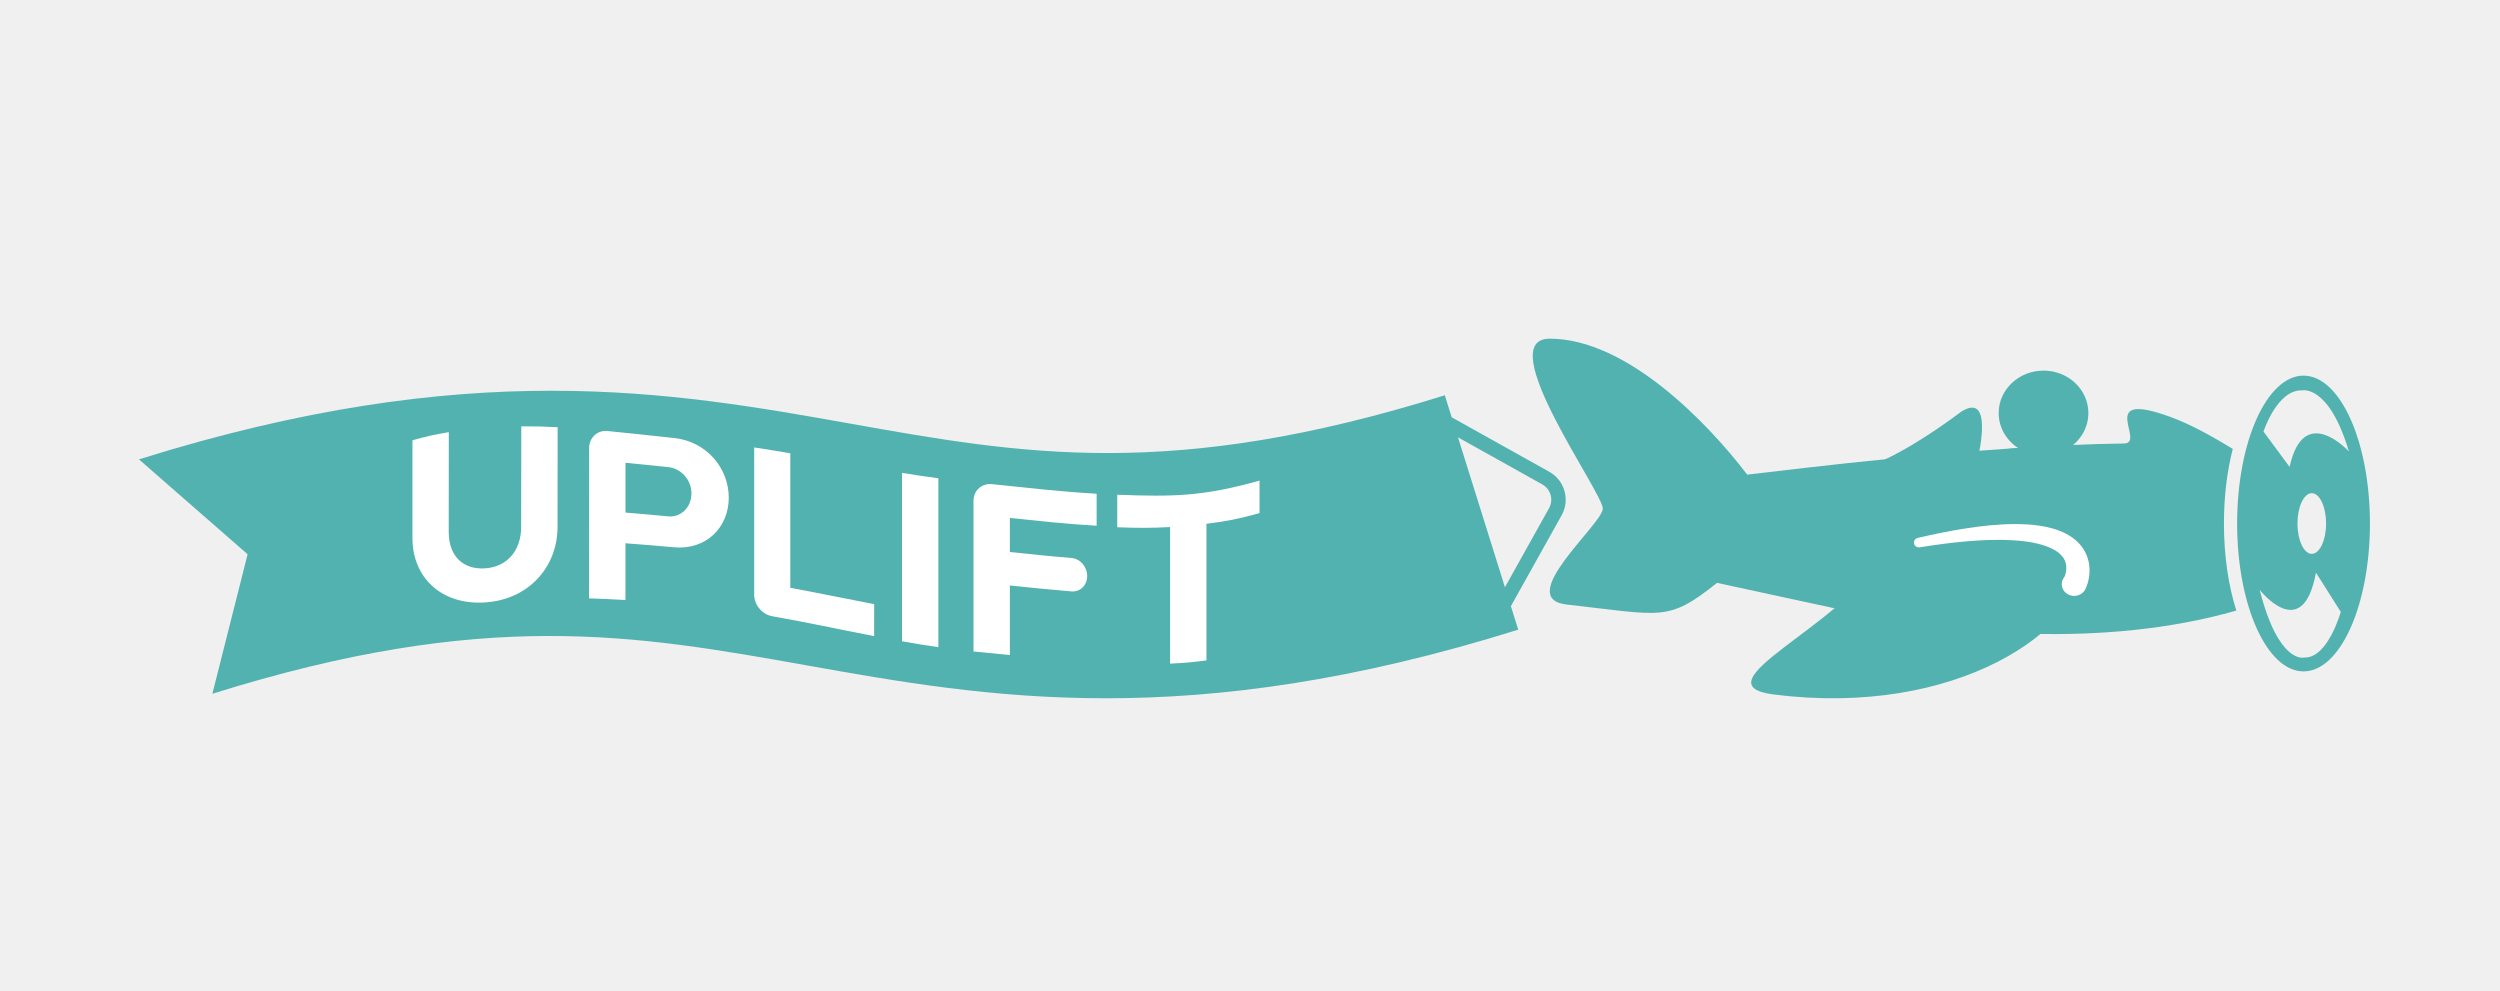
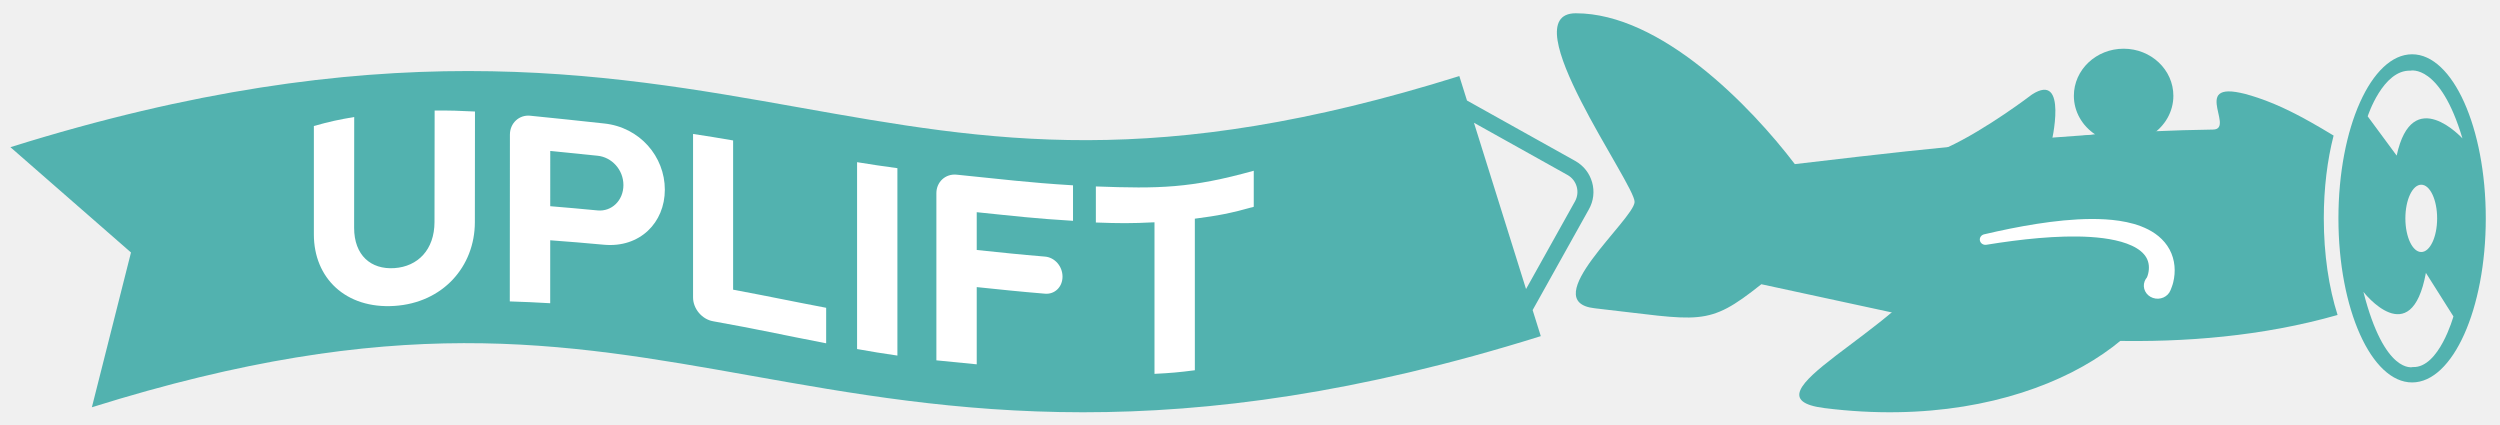
- <svg xmlns="http://www.w3.org/2000/svg" version="1.1" id="Layer_1" x="0px" y="0px" width="443.816px" height="175.787px" viewBox="0 0 443.816 175.787" enable-background="new 0 0 443.816 175.787" xml:space="preserve">
+ <svg xmlns="http://www.w3.org/2000/svg" version="1.1" id="Layer_1" x="0px" y="0px" width="400px" height="68px" viewBox="0 0 400 68" enable-background="new 0 0 400 68" xml:space="preserve">
  <g>
-     <path fill="#52B2AF" d="M408.936,66.685c-6.509,0-11.788,11.754-11.788,26.253c0,14.499,5.278,26.252,11.788,26.252   c6.511,0,11.789-11.753,11.789-26.252C420.725,78.438,415.447,66.685,408.936,66.685z M409.057,116.729   c0,0-4.52,1.283-7.909-12.024c0,0,7.624,9.78,9.996-3.046l4.405,6.968C415.549,108.627,413.257,116.902,409.057,116.729z    M407.86,92.938c0-2.975,1.138-5.385,2.541-5.385c1.403,0,2.54,2.411,2.54,5.385c0,2.974-1.137,5.385-2.54,5.385   C408.998,98.322,407.86,95.911,407.86,92.938z M406.468,82.897l-4.638-6.284c0,0,2.413-7.462,6.835-7.307   c0,0,4.759-1.157,8.327,10.844C416.992,80.149,408.965,71.33,406.468,82.897z" />
-     <path fill="#52B2AF" d="M396.376,79.692c-5.411-3.296-8.829-4.938-12.104-6.042c-11.893-4.013-3.32,5.032-7.195,5.081   c-25.282,0.316-59.037,4.645-66.904,5.526c-7.056-9.261-21.425-24.133-35.045-24.133c-10.453,0,9.541,27.417,9.408,30.201   c-0.127,2.788-15.826,15.942-6.391,16.998c17.062,1.909,17.922,3.126,26.671-3.846l25.883,5.594   c16.022,3.243,42.301,6.175,66.313-0.675c-1.396-4.385-2.204-9.688-2.204-15.457C394.807,88.107,395.373,83.604,396.376,79.692z" />
+     <path fill="#52B2AF" d="M385.936,8.685c-6.509,0-11.788,11.754-11.788,26.253c0,14.499,5.278,26.252,11.788,26.252   c6.511,0,11.789-11.753,11.789-26.252C397.725,20.438,392.447,8.685,385.936,8.685z M386.057,58.729c0,0-4.52,1.283-7.909-12.024   c0,0,7.624,9.78,9.996-3.046l4.405,6.968C392.549,50.627,390.257,58.902,386.057,58.729z M384.86,34.938   c0-2.975,1.138-5.385,2.541-5.385c1.403,0,2.54,2.411,2.54,5.385c0,2.974-1.137,5.385-2.54,5.385   C385.998,40.322,384.86,37.911,384.86,34.938z M383.468,24.897l-4.638-6.284c0,0,2.413-7.462,6.835-7.307   c0,0,4.759-1.157,8.327,10.844C393.992,22.149,385.965,13.33,383.468,24.897z" />
+     <path fill="#52B2AF" d="M373.376,21.692c-5.411-3.296-8.829-4.938-12.104-6.042c-11.893-4.013-3.32,5.032-7.195,5.081   c-25.282,0.316-59.037,4.645-66.904,5.526c-7.056-9.261-21.425-24.133-35.045-24.133c-10.453,0,9.541,27.417,9.408,30.201   c-0.127,2.788-15.826,15.942-6.391,16.998c17.062,1.909,17.922,3.126,26.671-3.846l25.883,5.594   c16.022,3.243,42.301,6.175,66.313-0.675c-1.396-4.385-2.204-9.688-2.204-15.457C371.807,30.107,372.373,25.604,373.376,21.692z" />
  </g>
-   <path fill="#52B2AF" d="M333.25,99.417c-5.5,11.241-32.425,22.102-18.33,23.878c32.446,4.089,54.596-11.419,55.411-23.834  c0.042-0.644-0.027-1.352-0.186-2.108L333.25,99.417z" />
-   <path fill="#52B2AF" d="M277.736,87.162c-0.413-1.458-1.37-2.668-2.693-3.408l-17.327-9.673l-1.225-3.911  c-48.501,15.191-74.95,10.482-105.574,5.03c-31.673-5.639-67.573-12.03-126.251,6.349l19.292,16.85L37.7,123.162  c48.501-15.191,74.95-10.483,105.574-5.031c31.674,5.639,67.573,12.03,126.252-6.349l-1.305-4.167l9.009-16.14  C277.97,90.153,278.15,88.621,277.736,87.162z M274.993,90.226l-7.827,14.022l-8.334-26.609l14.962,8.354  c0.726,0.405,1.25,1.069,1.477,1.869C275.497,88.66,275.398,89.5,274.993,90.226z" />
+   <path fill="#52B2AF" d="M310.25,41.417c-5.5,11.241-32.425,22.102-18.33,23.878c32.446,4.089,54.596-11.419,55.411-23.834  c0.042-0.644-0.027-1.352-0.186-2.108L310.25,41.417z" />
+   <path fill="#52B2AF" d="M254.736,29.162c-0.413-1.458-1.37-2.668-2.693-3.408l-17.327-9.673l-1.225-3.911  c-48.501,15.191-74.95,10.482-105.574,5.03C96.244,11.562,60.345,5.17,1.666,23.549l19.292,16.85L14.7,65.162  c48.501-15.191,74.95-10.483,105.574-5.031c31.674,5.639,67.573,12.03,126.252-6.349l-1.305-4.167l9.009-16.14  C254.97,32.153,255.15,30.621,254.736,29.162z M251.993,32.226l-7.827,14.022l-8.334-26.609l14.962,8.354  c0.726,0.405,1.25,1.069,1.477,1.869C252.497,30.66,252.398,31.5,251.993,32.226z" />
  <g>
    <g>
-       <path fill="#FFFFFF" d="M86.094,106.949c-7.783,0.494-12.875-4.461-12.875-11.429c0-7.04,0-10.667,0-17.362    c2.582-0.72,3.873-1,6.455-1.436c-0.005,6.846-0.008,10.538-0.014,17.714c-0.003,4.428,2.698,6.713,6.44,6.463    c3.741-0.25,6.416-2.932,6.42-7.383c0.008-7.215,0.012-10.917,0.021-17.831c2.582-0.012,3.873,0.028,6.455,0.158    c-0.007,6.874-0.011,10.543-0.018,17.703C98.972,100.633,93.876,106.455,86.094,106.949z" />
-       <path fill="#FFFFFF" d="M119.649,97.158c-3.444-0.31-5.168-0.462-8.614-0.713c-0.001,4.083-0.001,6.12-0.003,10.072    c-2.586-0.148-3.879-0.208-6.465-0.291c0.007-10.39,0.011-16.159,0.019-26.688c0.001-1.826,1.466-3.194,3.23-3.024    c4.733,0.455,7.101,0.751,11.834,1.241c5.724,0.591,9.724,5.305,9.724,10.591S125.375,97.673,119.649,97.158z M118.617,82.918    c-3.03-0.308-4.546-0.471-7.576-0.763c-0.001,3.5-0.001,5.284-0.003,8.838c3.032,0.249,4.547,0.391,7.578,0.675    c2.238,0.21,4.131-1.575,4.131-4.058S120.855,83.145,118.617,82.918z" />
-       <path fill="#FFFFFF" d="M137.074,109.396c-1.764-0.315-3.185-2.008-3.185-3.802c0-10.341,0-16.012,0-26.161    c2.564,0.387,3.846,0.6,6.41,1.039c0,9.226,0,14.366,0,23.877c5.954,1.113,8.933,1.766,14.887,2.898    c0,2.307-0.001,3.449-0.001,5.681C147.941,111.532,144.319,110.689,137.074,109.396z" />
-       <path fill="#FFFFFF" d="M160.132,113.846c0-9.966,0.002-19.932,0-29.898c2.581,0.416,3.871,0.613,6.452,0.96    c0.001,9.995,0,19.989,0.001,29.983C164.003,114.519,162.713,114.303,160.132,113.846z" />
-       <path fill="#FFFFFF" d="M179.276,91.952c0,2.388,0,3.605,0,6.047c4.372,0.448,6.559,0.695,10.931,1.057    c1.549,0.128,2.796,1.546,2.796,3.204c0,1.657-1.247,2.859-2.795,2.731c-4.372-0.362-6.559-0.607-10.931-1.055    c0,5.058,0,7.601,0,12.355c-2.582-0.264-3.875-0.382-6.456-0.637c0-10.219,0-16.289,0-26.743c0-1.813,1.465-3.139,3.229-2.965    c7.453,0.737,11.179,1.253,18.632,1.706c0,2.22,0,3.363,0,5.68C188.52,92.958,185.439,92.583,179.276,91.952z" />
-       <path fill="#FFFFFF" d="M214.174,92.99c0,9.611,0.002,15,0.002,24.25c-2.582,0.338-3.875,0.446-6.457,0.576    c0-9.249,0-14.637,0-24.249c-3.752,0.188-5.629,0.172-9.381,0.035c0-2.354,0-3.515,0-5.77c10.104,0.37,15.157,0.306,25.262-2.513    c0,2.254,0,3.416,0,5.77C219.83,92.141,217.944,92.497,214.174,92.99z" />
+       <path fill="#FFFFFF" d="M63.094,48.949c-7.783,0.494-12.875-4.461-12.875-11.429c0-7.04,0-10.667,0-17.362    c2.582-0.72,3.873-1,6.455-1.436c-0.005,6.846-0.008,10.538-0.014,17.714c-0.003,4.428,2.698,6.713,6.44,6.463    c3.741-0.25,6.416-2.932,6.42-7.383c0.008-7.215,0.012-10.917,0.021-17.831c2.582-0.012,3.873,0.028,6.455,0.158    c-0.007,6.874-0.011,10.543-0.018,17.703C75.972,42.633,70.876,48.455,63.094,48.949z" />
+       <path fill="#FFFFFF" d="M96.649,39.158c-3.444-0.31-5.168-0.462-8.614-0.713c-0.001,4.083-0.001,6.12-0.003,10.072    c-2.586-0.148-3.879-0.208-6.465-0.291c0.007-10.39,0.011-16.159,0.019-26.688c0.001-1.826,1.466-3.194,3.23-3.024    c4.733,0.455,7.101,0.751,11.834,1.241c5.724,0.591,9.724,5.305,9.724,10.591S102.375,39.673,96.649,39.158z M95.617,24.918    c-3.03-0.308-4.546-0.471-7.576-0.763c-0.001,3.5-0.001,5.284-0.003,8.838c3.032,0.249,4.547,0.391,7.578,0.675    c2.238,0.21,4.131-1.575,4.131-4.058S97.855,25.145,95.617,24.918z" />
+       <path fill="#FFFFFF" d="M114.074,51.396c-1.764-0.315-3.185-2.008-3.185-3.802c0-10.341,0-16.012,0-26.161    c2.564,0.387,3.846,0.6,6.41,1.039c0,9.226,0,14.366,0,23.877c5.954,1.113,8.933,1.766,14.887,2.898    c0,2.307-0.001,3.449-0.001,5.681C124.941,53.532,121.319,52.689,114.074,51.396z" />
+       <path fill="#FFFFFF" d="M137.132,55.846c0-9.966,0.002-19.932,0-29.898c2.581,0.416,3.871,0.613,6.452,0.96    c0.001,9.995,0,19.989,0.001,29.983C141.003,56.519,139.713,56.303,137.132,55.846z" />
+       <path fill="#FFFFFF" d="M156.276,33.952c0,2.388,0,3.605,0,6.047c4.372,0.448,6.559,0.695,10.931,1.057    c1.549,0.128,2.796,1.546,2.796,3.204c0,1.657-1.247,2.859-2.795,2.731c-4.372-0.362-6.559-0.607-10.931-1.055    c0,5.058,0,7.601,0,12.355c-2.582-0.264-3.875-0.382-6.456-0.637c0-10.219,0-16.289,0-26.743c0-1.813,1.465-3.139,3.229-2.965    c7.453,0.737,11.179,1.253,18.632,1.706c0,2.22,0,3.363,0,5.68C165.52,34.958,162.439,34.583,156.276,33.952z" />
+       <path fill="#FFFFFF" d="M191.174,34.99c0,9.611,0.002,15,0.002,24.25c-2.582,0.338-3.875,0.446-6.457,0.576    c0-9.249,0-14.637,0-24.249c-3.752,0.188-5.629,0.172-9.381,0.035c0-2.354,0-3.515,0-5.77c10.104,0.37,15.157,0.306,25.262-2.513    c0,2.254,0,3.416,0,5.77C196.83,34.141,194.944,34.497,191.174,34.99z" />
    </g>
  </g>
-   <path fill="#52B2AF" d="M351.206,80.956c0,0,2.779-11.651-3.109-7.822c0,0-7.233,5.545-13.541,8.466  C334.556,81.599,339.011,85.135,351.206,80.956z" />
-   <path fill="#FFFFFF" d="M366.5,102.4c0.016-0.018,0.069-0.153,0.102-0.249c0.036-0.107,0.07-0.22,0.098-0.333  c0.058-0.228,0.095-0.461,0.114-0.69c0.037-0.459-0.008-0.898-0.134-1.303c-0.244-0.805-0.862-1.525-1.811-2.104  c-0.943-0.576-2.142-0.987-3.403-1.269c-1.265-0.283-2.605-0.443-3.963-0.533c-2.723-0.171-5.519-0.062-8.307,0.175  c-2.792,0.24-5.588,0.616-8.373,1.068c-0.491,0.081-0.958-0.23-1.042-0.695c-0.081-0.442,0.218-0.865,0.671-0.973  c2.78-0.652,5.587-1.23,8.436-1.676c2.851-0.44,5.742-0.761,8.708-0.781c1.483-0.004,2.986,0.065,4.513,0.295  c1.522,0.235,3.087,0.614,4.61,1.389c0.757,0.391,1.502,0.889,2.155,1.534c0.653,0.641,1.203,1.432,1.554,2.295  c0.355,0.863,0.518,1.777,0.521,2.663c0.002,0.444-0.032,0.881-0.103,1.315c-0.034,0.217-0.078,0.433-0.132,0.651  c-0.06,0.228-0.108,0.417-0.221,0.712l-0.202,0.526c-0.415,1.083-1.679,1.644-2.824,1.251s-1.737-1.589-1.322-2.672  C366.229,102.779,366.354,102.573,366.5,102.4z" />
-   <path fill="#52B2AF" d="M374.664,82.568c-0.527-0.925-1.19-1.855-1.936-2.179c-0.748-0.302-3.267-0.642-5.395-0.876  c2.054-1.364,3.407-3.631,3.407-6.186c0-4.16-3.562-7.534-7.959-7.534c-4.396,0-7.962,3.374-7.962,7.534  c0,2.554,1.352,4.822,3.418,6.186c-2.145,0.234-4.661,0.575-5.403,0.876c-1.145,0.494-2.081,2.398-2.636,3.54l-0.028,0.052  C358.345,83.322,366.803,82.789,374.664,82.568z" />
+   <path fill="#52B2AF" d="M328.206,22.956c0,0,2.779-11.651-3.109-7.822c0,0-7.233,5.545-13.541,8.466  C311.556,23.599,316.011,27.135,328.206,22.956z" />
+   <path fill="#FFFFFF" d="M343.5,44.4c0.016-0.018,0.069-0.153,0.102-0.249c0.036-0.107,0.07-0.22,0.098-0.333  c0.058-0.228,0.095-0.461,0.114-0.69c0.037-0.459-0.008-0.898-0.134-1.303c-0.244-0.805-0.862-1.525-1.811-2.104  c-0.943-0.576-2.142-0.987-3.403-1.269c-1.265-0.283-2.605-0.443-3.963-0.533c-2.723-0.171-5.519-0.062-8.307,0.175  c-2.792,0.24-5.588,0.616-8.373,1.068c-0.491,0.081-0.958-0.23-1.042-0.695c-0.081-0.442,0.218-0.865,0.671-0.973  c2.78-0.652,5.587-1.23,8.436-1.676c2.851-0.44,5.742-0.761,8.708-0.781c1.483-0.004,2.986,0.065,4.513,0.295  c1.522,0.235,3.087,0.614,4.61,1.389c0.757,0.391,1.502,0.889,2.155,1.534c0.653,0.641,1.203,1.432,1.554,2.295  c0.355,0.863,0.518,1.777,0.521,2.663c0.002,0.444-0.032,0.881-0.103,1.315c-0.034,0.217-0.078,0.433-0.132,0.651  c-0.06,0.228-0.108,0.417-0.221,0.712l-0.202,0.526c-0.415,1.083-1.679,1.644-2.824,1.251s-1.737-1.589-1.322-2.672  C343.229,44.779,343.354,44.573,343.5,44.4z" />
+   <path fill="#52B2AF" d="M351.664,24.568c-0.527-0.925-1.19-1.855-1.936-2.179c-0.748-0.302-3.267-0.642-5.395-0.876  c2.054-1.364,3.407-3.631,3.407-6.186c0-4.16-3.562-7.534-7.959-7.534c-4.396,0-7.962,3.374-7.962,7.534  c0,2.554,1.352,4.822,3.418,6.186c-2.145,0.234-4.661,0.575-5.403,0.876c-1.145,0.494-2.081,2.398-2.636,3.54l-0.028,0.052  C335.345,25.322,343.803,24.789,351.664,24.568z" />
</svg>
